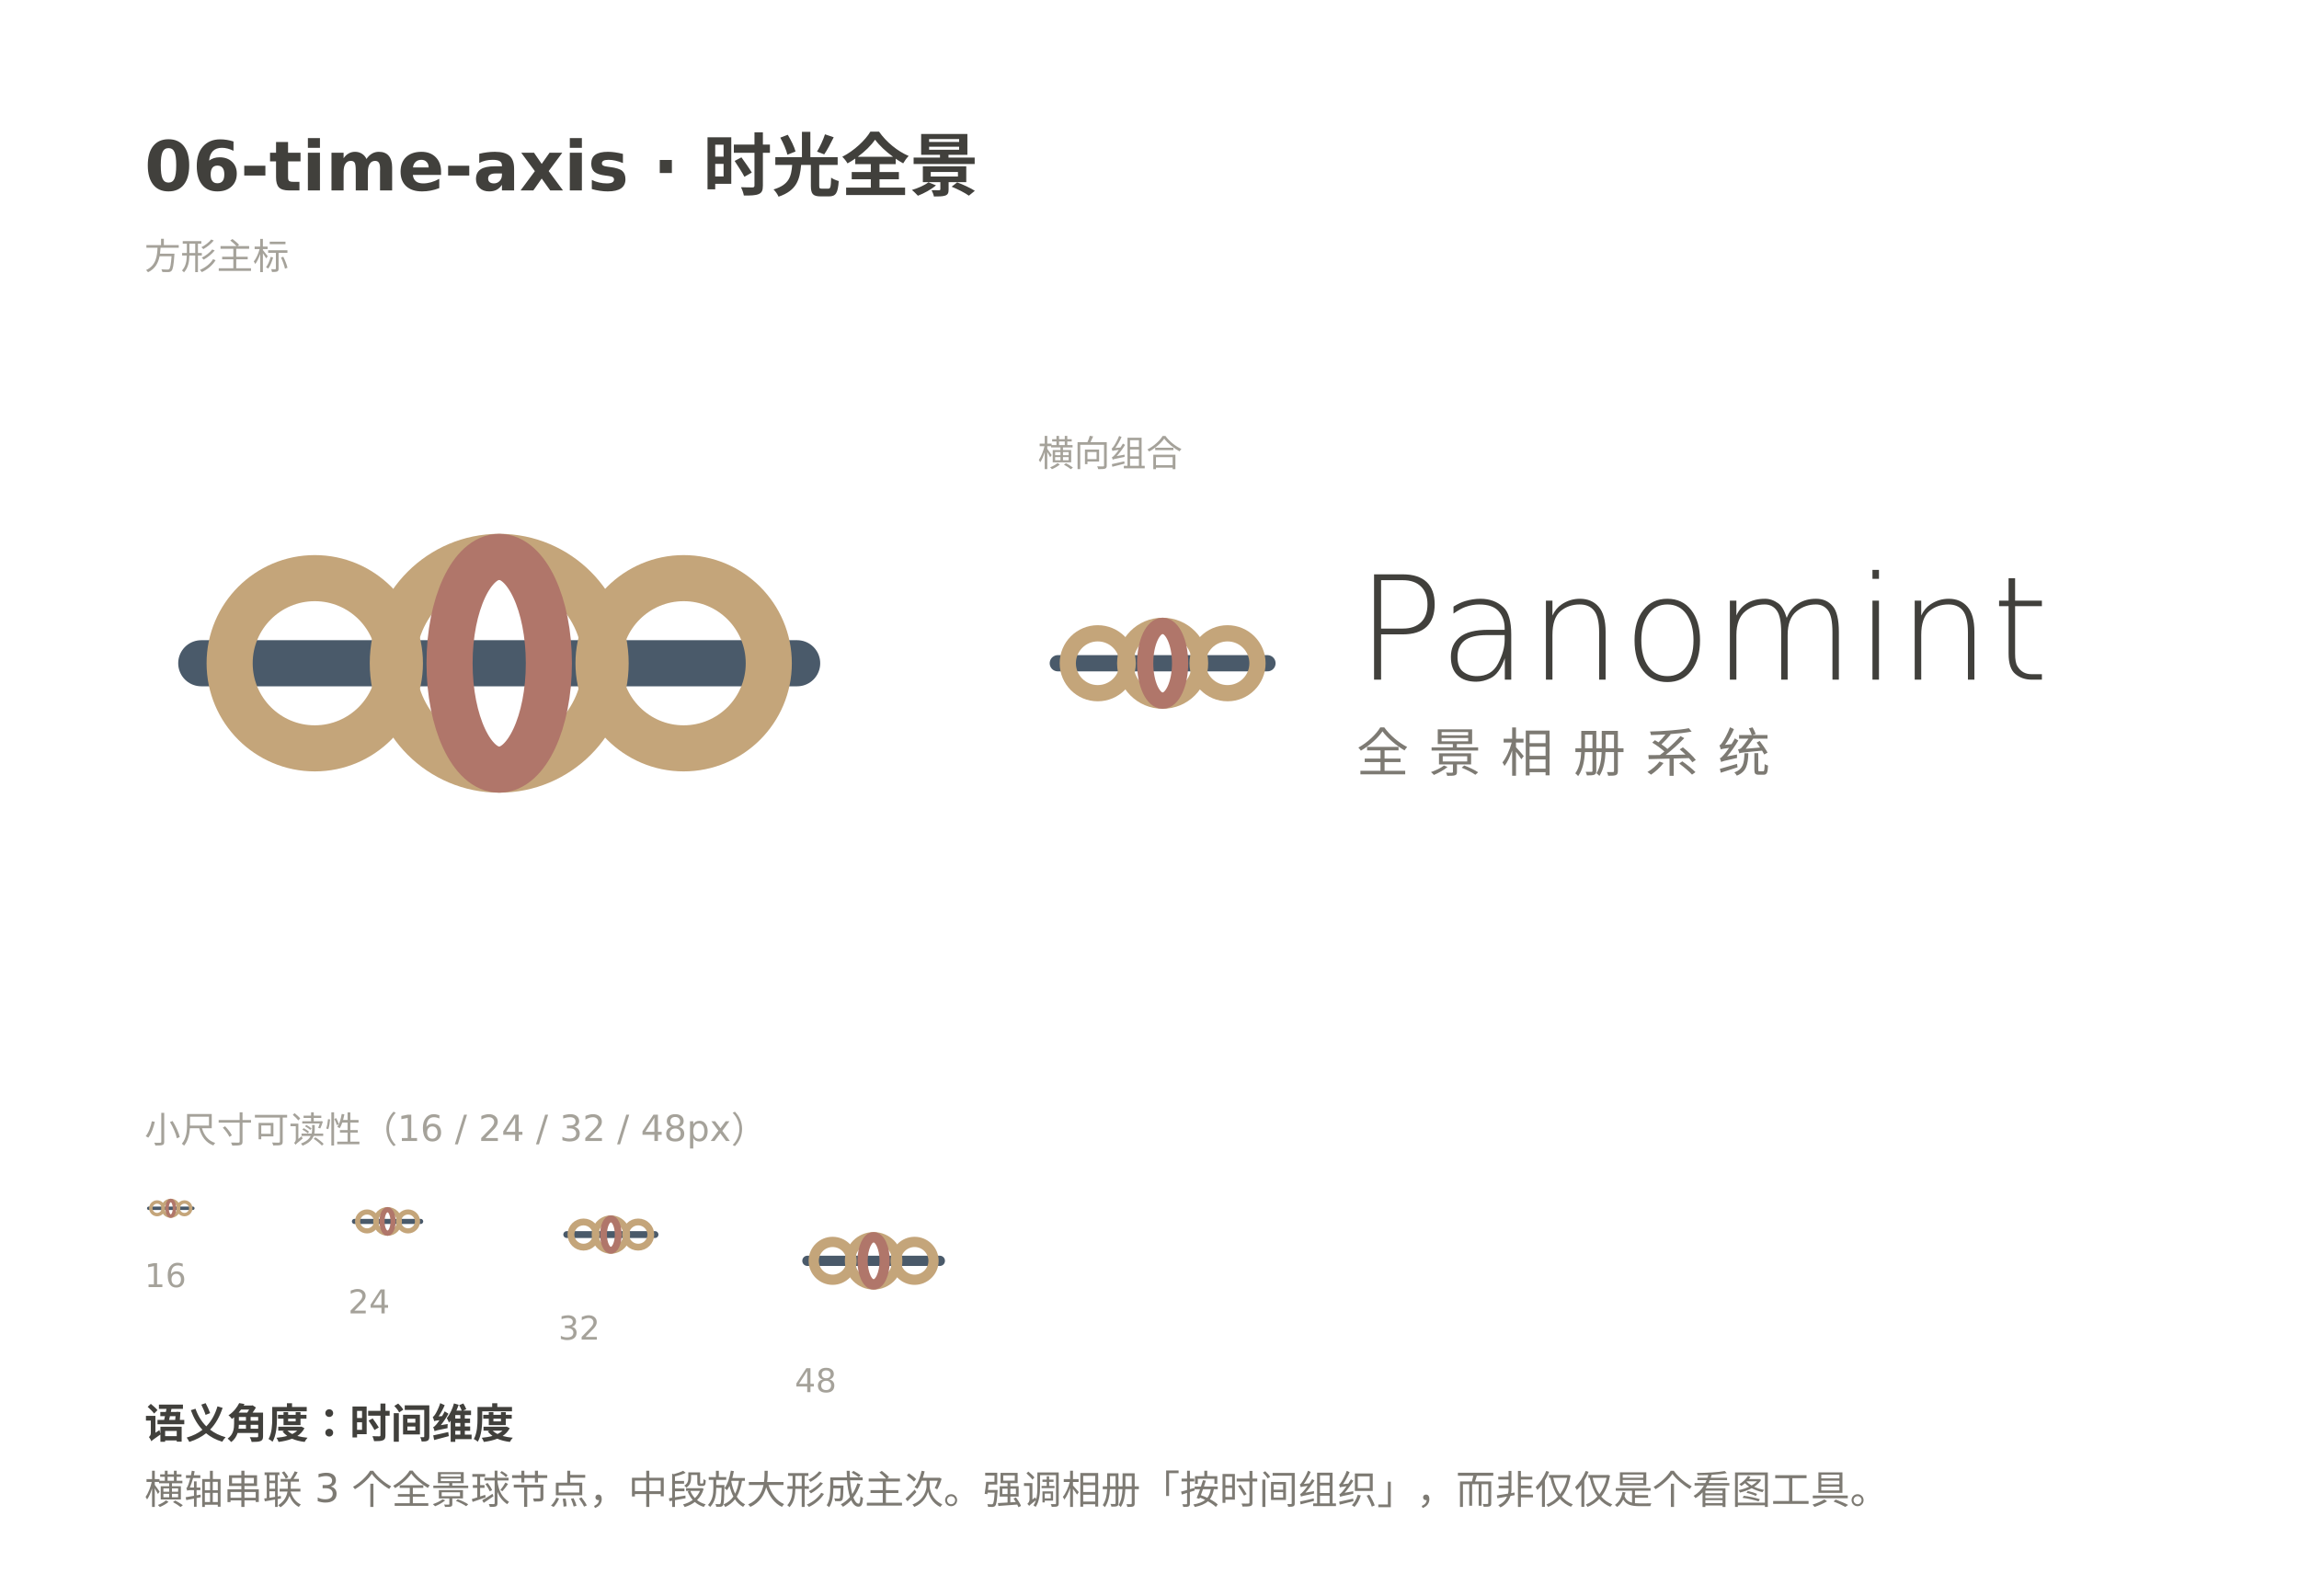
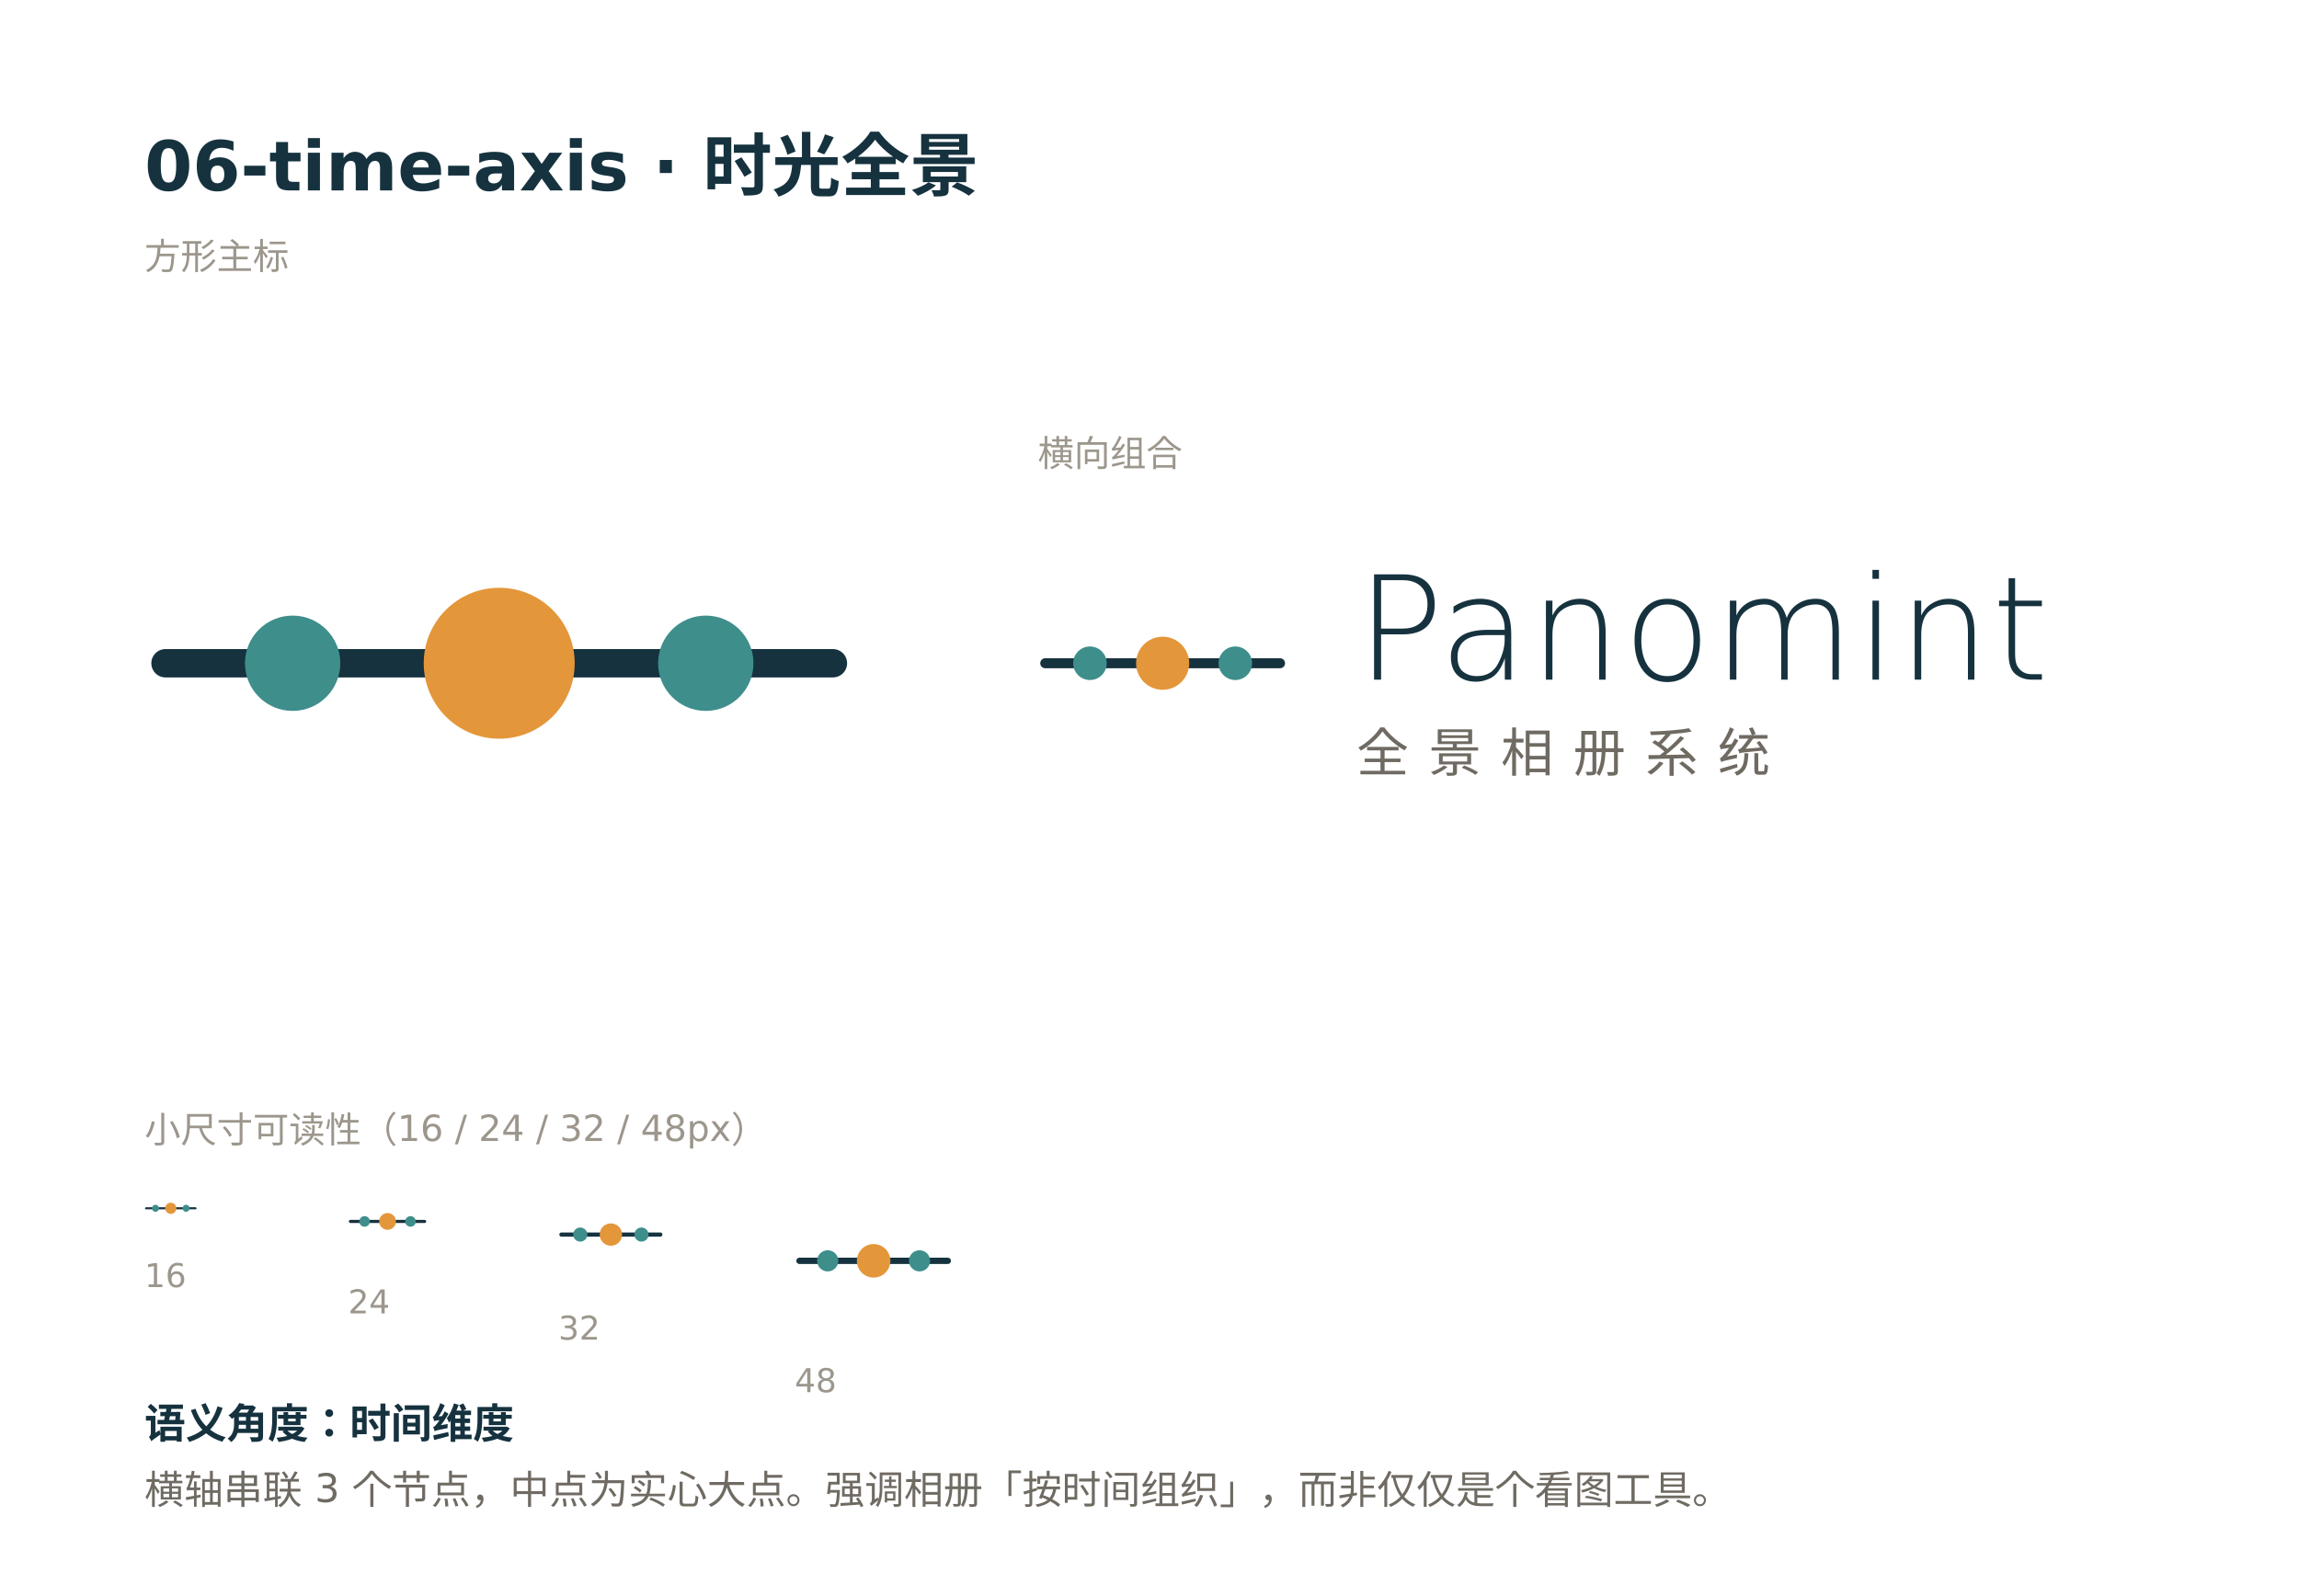
<svg xmlns="http://www.w3.org/2000/svg" width="700" height="486" viewBox="0 0 700 486">
-   <text x="44.0" y="58.0" font-family="&quot;Outfit&quot;,&quot;Segoe UI&quot;,&quot;Noto Sans SC&quot;,&quot;PingFang SC&quot;,&quot;Microsoft YaHei&quot;,&quot;DejaVu Sans&quot;,&quot;Liberation Sans&quot;,&quot;Helvetica Neue&quot;,sans-serif" font-size="21" font-weight="600" fill="#41403c" text-anchor="start">06-time-axis  ·  时光全景</text>
-   <text x="44.0" y="82.0" font-family="&quot;Outfit&quot;,&quot;Segoe UI&quot;,&quot;Noto Sans SC&quot;,&quot;PingFang SC&quot;,&quot;Microsoft YaHei&quot;,&quot;DejaVu Sans&quot;,&quot;Liberation Sans&quot;,&quot;Helvetica Neue&quot;,sans-serif" font-size="11" font-weight="400" fill="#a5a29a" text-anchor="start">方形主标</text>
+   <text x="44.0" y="58.0" font-family="&quot;Outfit&quot;,&quot;Segoe UI&quot;,&quot;Noto Sans SC&quot;,&quot;PingFang SC&quot;,&quot;Microsoft YaHei&quot;,&quot;DejaVu Sans&quot;,&quot;Liberation Sans&quot;,&quot;Helvetica Neue&quot;,sans-serif" font-size="21" font-weight="600" fill="#16323F" text-anchor="start">06-time-axis  ·  时光全景</text>
+   <text x="44.0" y="82.0" font-family="&quot;Outfit&quot;,&quot;Segoe UI&quot;,&quot;Noto Sans SC&quot;,&quot;PingFang SC&quot;,&quot;Microsoft YaHei&quot;,&quot;DejaVu Sans&quot;,&quot;Liberation Sans&quot;,&quot;Helvetica Neue&quot;,sans-serif" font-size="11" font-weight="400" fill="#9c968c" text-anchor="start">方形主标</text>
  <svg x="44" y="94" width="216" height="216" viewBox="0 0 100 100" fill="none">
-     <line x1="8" y1="50" x2="92" y2="50" fill="none" stroke="#4a5a6a" stroke-width="6.5" stroke-linecap="round" stroke-linejoin="round" />
-     <circle cx="24" cy="50" r="12" fill="none" stroke="#c4a57a" stroke-width="6.5" stroke-linecap="round" stroke-linejoin="round" />
-     <circle cx="50" cy="50" r="15" fill="none" stroke="#c4a57a" stroke-width="6.5" stroke-linecap="round" stroke-linejoin="round" />
-     <circle cx="76" cy="50" r="12" fill="none" stroke="#c4a57a" stroke-width="6.5" stroke-linecap="round" stroke-linejoin="round" />
-     <ellipse cx="50" cy="50" rx="7" ry="15" fill="none" stroke="#b0766a" stroke-width="6.5" stroke-linecap="round" stroke-linejoin="round" />
+     <g transform="translate(50 50) scale(1.12) translate(-50 -50)">
+       <line x1="8" y1="50" x2="92" y2="50" fill="none" stroke="#16323F" stroke-width="3.57" stroke-linecap="round" stroke-linejoin="round" />
+       <circle cx="24" cy="50" r="6" fill="#3E8E8C" stroke="none" />
+       <circle cx="50" cy="50" r="9.5" fill="#E4963A" stroke="none" />
+       <circle cx="76" cy="50" r="6" fill="#3E8E8C" stroke="none" />
+     </g>
  </svg>
-   <text x="316.0" y="142.0" font-family="&quot;Outfit&quot;,&quot;Segoe UI&quot;,&quot;Noto Sans SC&quot;,&quot;PingFang SC&quot;,&quot;Microsoft YaHei&quot;,&quot;DejaVu Sans&quot;,&quot;Liberation Sans&quot;,&quot;Helvetica Neue&quot;,sans-serif" font-size="11" font-weight="400" fill="#a5a29a" text-anchor="start">横向组合</text>
+   <text x="316.0" y="142.0" font-family="&quot;Outfit&quot;,&quot;Segoe UI&quot;,&quot;Noto Sans SC&quot;,&quot;PingFang SC&quot;,&quot;Microsoft YaHei&quot;,&quot;DejaVu Sans&quot;,&quot;Liberation Sans&quot;,&quot;Helvetica Neue&quot;,sans-serif" font-size="11" font-weight="400" fill="#9c968c" text-anchor="start">横向组合</text>
  <svg x="316" y="154" width="340" height="96" viewBox="0 0 340 96">
    <svg x="0" y="10" width="76" height="76" viewBox="0 0 100 100">
-       <line x1="8" y1="50" x2="92" y2="50" fill="none" stroke="#4a5a6a" stroke-width="6.5" stroke-linecap="round" stroke-linejoin="round" />
-       <circle cx="24" cy="50" r="12" fill="none" stroke="#c4a57a" stroke-width="6.5" stroke-linecap="round" stroke-linejoin="round" />
-       <circle cx="50" cy="50" r="15" fill="none" stroke="#c4a57a" stroke-width="6.5" stroke-linecap="round" stroke-linejoin="round" />
-       <circle cx="76" cy="50" r="12" fill="none" stroke="#c4a57a" stroke-width="6.5" stroke-linecap="round" stroke-linejoin="round" />
-       <ellipse cx="50" cy="50" rx="7" ry="15" fill="none" stroke="#b0766a" stroke-width="6.5" stroke-linecap="round" stroke-linejoin="round" />
+       <g transform="translate(50 50) scale(1.12) translate(-50 -50)">
+         <line x1="8" y1="50" x2="92" y2="50" fill="none" stroke="#16323F" stroke-width="3.57" stroke-linecap="round" stroke-linejoin="round" />
+         <circle cx="24" cy="50" r="6" fill="#3E8E8C" stroke="none" />
+         <circle cx="50" cy="50" r="9.5" fill="#E4963A" stroke="none" />
+         <circle cx="76" cy="50" r="6" fill="#3E8E8C" stroke="none" />
+       </g>
    </svg>
-     <text x="97.0" y="53.0" font-family="&quot;Outfit&quot;,&quot;Segoe UI&quot;,&quot;Noto Sans SC&quot;,&quot;PingFang SC&quot;,&quot;Microsoft YaHei&quot;,&quot;DejaVu Sans&quot;,&quot;Liberation Sans&quot;,&quot;Helvetica Neue&quot;,sans-serif" font-size="44" font-weight="300" fill="#41403c" text-anchor="start" letter-spacing="0.6">Panomint</text>
-     <text x="97.0" y="81.0" font-family="&quot;Outfit&quot;,&quot;Segoe UI&quot;,&quot;Noto Sans SC&quot;,&quot;PingFang SC&quot;,&quot;Microsoft YaHei&quot;,&quot;DejaVu Sans&quot;,&quot;Liberation Sans&quot;,&quot;Helvetica Neue&quot;,sans-serif" font-size="16" font-weight="300" fill="#7d7a73" text-anchor="start" letter-spacing="6">全景相册系统</text>
+     <text x="97.0" y="53.0" font-family="&quot;Outfit&quot;,&quot;Segoe UI&quot;,&quot;Noto Sans SC&quot;,&quot;PingFang SC&quot;,&quot;Microsoft YaHei&quot;,&quot;DejaVu Sans&quot;,&quot;Liberation Sans&quot;,&quot;Helvetica Neue&quot;,sans-serif" font-size="44" font-weight="300" fill="#16323F" text-anchor="start" letter-spacing="0.6">Panomint</text>
+     <text x="97.0" y="81.0" font-family="&quot;Outfit&quot;,&quot;Segoe UI&quot;,&quot;Noto Sans SC&quot;,&quot;PingFang SC&quot;,&quot;Microsoft YaHei&quot;,&quot;DejaVu Sans&quot;,&quot;Liberation Sans&quot;,&quot;Helvetica Neue&quot;,sans-serif" font-size="16" font-weight="300" fill="#6f6a62" text-anchor="start" letter-spacing="6">全景相册系统</text>
  </svg>
-   <text x="44.0" y="348.0" font-family="&quot;Outfit&quot;,&quot;Segoe UI&quot;,&quot;Noto Sans SC&quot;,&quot;PingFang SC&quot;,&quot;Microsoft YaHei&quot;,&quot;DejaVu Sans&quot;,&quot;Liberation Sans&quot;,&quot;Helvetica Neue&quot;,sans-serif" font-size="11" font-weight="400" fill="#a5a29a" text-anchor="start">小尺寸可读性（16 / 24 / 32 / 48px）</text>
+   <text x="44.0" y="348.0" font-family="&quot;Outfit&quot;,&quot;Segoe UI&quot;,&quot;Noto Sans SC&quot;,&quot;PingFang SC&quot;,&quot;Microsoft YaHei&quot;,&quot;DejaVu Sans&quot;,&quot;Liberation Sans&quot;,&quot;Helvetica Neue&quot;,sans-serif" font-size="11" font-weight="400" fill="#9c968c" text-anchor="start">小尺寸可读性（16 / 24 / 32 / 48px）</text>
  <svg x="44" y="360" width="16" height="16" viewBox="0 0 100 100" fill="none">
-     <line x1="8" y1="50" x2="92" y2="50" fill="none" stroke="#4a5a6a" stroke-width="6.5" stroke-linecap="round" stroke-linejoin="round" />
-     <circle cx="24" cy="50" r="12" fill="none" stroke="#c4a57a" stroke-width="6.5" stroke-linecap="round" stroke-linejoin="round" />
-     <circle cx="50" cy="50" r="15" fill="none" stroke="#c4a57a" stroke-width="6.5" stroke-linecap="round" stroke-linejoin="round" />
-     <circle cx="76" cy="50" r="12" fill="none" stroke="#c4a57a" stroke-width="6.5" stroke-linecap="round" stroke-linejoin="round" />
-     <ellipse cx="50" cy="50" rx="7" ry="15" fill="none" stroke="#b0766a" stroke-width="6.5" stroke-linecap="round" stroke-linejoin="round" />
+     <g transform="translate(50 50) scale(1.12) translate(-50 -50)">
+       <line x1="8" y1="50" x2="92" y2="50" fill="none" stroke="#16323F" stroke-width="3.57" stroke-linecap="round" stroke-linejoin="round" />
+       <circle cx="24" cy="50" r="6" fill="#3E8E8C" stroke="none" />
+       <circle cx="50" cy="50" r="9.5" fill="#E4963A" stroke="none" />
+       <circle cx="76" cy="50" r="6" fill="#3E8E8C" stroke="none" />
+     </g>
  </svg>
-   <text x="44.0" y="392.0" font-family="&quot;Outfit&quot;,&quot;Segoe UI&quot;,&quot;Noto Sans SC&quot;,&quot;PingFang SC&quot;,&quot;Microsoft YaHei&quot;,&quot;DejaVu Sans&quot;,&quot;Liberation Sans&quot;,&quot;Helvetica Neue&quot;,sans-serif" font-size="10" font-weight="400" fill="#a5a29a" text-anchor="start">16</text>
+   <text x="44.0" y="392.0" font-family="&quot;Outfit&quot;,&quot;Segoe UI&quot;,&quot;Noto Sans SC&quot;,&quot;PingFang SC&quot;,&quot;Microsoft YaHei&quot;,&quot;DejaVu Sans&quot;,&quot;Liberation Sans&quot;,&quot;Helvetica Neue&quot;,sans-serif" font-size="10" font-weight="400" fill="#9c968c" text-anchor="start">16</text>
  <svg x="106" y="360" width="24" height="24" viewBox="0 0 100 100" fill="none">
-     <line x1="8" y1="50" x2="92" y2="50" fill="none" stroke="#4a5a6a" stroke-width="6.5" stroke-linecap="round" stroke-linejoin="round" />
-     <circle cx="24" cy="50" r="12" fill="none" stroke="#c4a57a" stroke-width="6.5" stroke-linecap="round" stroke-linejoin="round" />
-     <circle cx="50" cy="50" r="15" fill="none" stroke="#c4a57a" stroke-width="6.5" stroke-linecap="round" stroke-linejoin="round" />
-     <circle cx="76" cy="50" r="12" fill="none" stroke="#c4a57a" stroke-width="6.5" stroke-linecap="round" stroke-linejoin="round" />
-     <ellipse cx="50" cy="50" rx="7" ry="15" fill="none" stroke="#b0766a" stroke-width="6.5" stroke-linecap="round" stroke-linejoin="round" />
+     <g transform="translate(50 50) scale(1.12) translate(-50 -50)">
+       <line x1="8" y1="50" x2="92" y2="50" fill="none" stroke="#16323F" stroke-width="3.57" stroke-linecap="round" stroke-linejoin="round" />
+       <circle cx="24" cy="50" r="6" fill="#3E8E8C" stroke="none" />
+       <circle cx="50" cy="50" r="9.5" fill="#E4963A" stroke="none" />
+       <circle cx="76" cy="50" r="6" fill="#3E8E8C" stroke="none" />
+     </g>
  </svg>
-   <text x="106.0" y="400.0" font-family="&quot;Outfit&quot;,&quot;Segoe UI&quot;,&quot;Noto Sans SC&quot;,&quot;PingFang SC&quot;,&quot;Microsoft YaHei&quot;,&quot;DejaVu Sans&quot;,&quot;Liberation Sans&quot;,&quot;Helvetica Neue&quot;,sans-serif" font-size="10" font-weight="400" fill="#a5a29a" text-anchor="start">24</text>
+   <text x="106.0" y="400.0" font-family="&quot;Outfit&quot;,&quot;Segoe UI&quot;,&quot;Noto Sans SC&quot;,&quot;PingFang SC&quot;,&quot;Microsoft YaHei&quot;,&quot;DejaVu Sans&quot;,&quot;Liberation Sans&quot;,&quot;Helvetica Neue&quot;,sans-serif" font-size="10" font-weight="400" fill="#9c968c" text-anchor="start">24</text>
  <svg x="170" y="360" width="32" height="32" viewBox="0 0 100 100" fill="none">
-     <line x1="8" y1="50" x2="92" y2="50" fill="none" stroke="#4a5a6a" stroke-width="6.5" stroke-linecap="round" stroke-linejoin="round" />
-     <circle cx="24" cy="50" r="12" fill="none" stroke="#c4a57a" stroke-width="6.5" stroke-linecap="round" stroke-linejoin="round" />
-     <circle cx="50" cy="50" r="15" fill="none" stroke="#c4a57a" stroke-width="6.5" stroke-linecap="round" stroke-linejoin="round" />
-     <circle cx="76" cy="50" r="12" fill="none" stroke="#c4a57a" stroke-width="6.5" stroke-linecap="round" stroke-linejoin="round" />
-     <ellipse cx="50" cy="50" rx="7" ry="15" fill="none" stroke="#b0766a" stroke-width="6.5" stroke-linecap="round" stroke-linejoin="round" />
+     <g transform="translate(50 50) scale(1.12) translate(-50 -50)">
+       <line x1="8" y1="50" x2="92" y2="50" fill="none" stroke="#16323F" stroke-width="3.57" stroke-linecap="round" stroke-linejoin="round" />
+       <circle cx="24" cy="50" r="6" fill="#3E8E8C" stroke="none" />
+       <circle cx="50" cy="50" r="9.5" fill="#E4963A" stroke="none" />
+       <circle cx="76" cy="50" r="6" fill="#3E8E8C" stroke="none" />
+     </g>
  </svg>
-   <text x="170.0" y="408.0" font-family="&quot;Outfit&quot;,&quot;Segoe UI&quot;,&quot;Noto Sans SC&quot;,&quot;PingFang SC&quot;,&quot;Microsoft YaHei&quot;,&quot;DejaVu Sans&quot;,&quot;Liberation Sans&quot;,&quot;Helvetica Neue&quot;,sans-serif" font-size="10" font-weight="400" fill="#a5a29a" text-anchor="start">32</text>
+   <text x="170.0" y="408.0" font-family="&quot;Outfit&quot;,&quot;Segoe UI&quot;,&quot;Noto Sans SC&quot;,&quot;PingFang SC&quot;,&quot;Microsoft YaHei&quot;,&quot;DejaVu Sans&quot;,&quot;Liberation Sans&quot;,&quot;Helvetica Neue&quot;,sans-serif" font-size="10" font-weight="400" fill="#9c968c" text-anchor="start">32</text>
  <svg x="242" y="360" width="48" height="48" viewBox="0 0 100 100" fill="none">
-     <line x1="8" y1="50" x2="92" y2="50" fill="none" stroke="#4a5a6a" stroke-width="6.5" stroke-linecap="round" stroke-linejoin="round" />
-     <circle cx="24" cy="50" r="12" fill="none" stroke="#c4a57a" stroke-width="6.5" stroke-linecap="round" stroke-linejoin="round" />
-     <circle cx="50" cy="50" r="15" fill="none" stroke="#c4a57a" stroke-width="6.5" stroke-linecap="round" stroke-linejoin="round" />
-     <circle cx="76" cy="50" r="12" fill="none" stroke="#c4a57a" stroke-width="6.5" stroke-linecap="round" stroke-linejoin="round" />
-     <ellipse cx="50" cy="50" rx="7" ry="15" fill="none" stroke="#b0766a" stroke-width="6.5" stroke-linecap="round" stroke-linejoin="round" />
+     <g transform="translate(50 50) scale(1.12) translate(-50 -50)">
+       <line x1="8" y1="50" x2="92" y2="50" fill="none" stroke="#16323F" stroke-width="3.57" stroke-linecap="round" stroke-linejoin="round" />
+       <circle cx="24" cy="50" r="6" fill="#3E8E8C" stroke="none" />
+       <circle cx="50" cy="50" r="9.5" fill="#E4963A" stroke="none" />
+       <circle cx="76" cy="50" r="6" fill="#3E8E8C" stroke="none" />
+     </g>
  </svg>
-   <text x="242.0" y="424.0" font-family="&quot;Outfit&quot;,&quot;Segoe UI&quot;,&quot;Noto Sans SC&quot;,&quot;PingFang SC&quot;,&quot;Microsoft YaHei&quot;,&quot;DejaVu Sans&quot;,&quot;Liberation Sans&quot;,&quot;Helvetica Neue&quot;,sans-serif" font-size="10" font-weight="400" fill="#a5a29a" text-anchor="start">48</text>
-   <text x="44.0" y="438.0" font-family="&quot;Outfit&quot;,&quot;Segoe UI&quot;,&quot;Noto Sans SC&quot;,&quot;PingFang SC&quot;,&quot;Microsoft YaHei&quot;,&quot;DejaVu Sans&quot;,&quot;Liberation Sans&quot;,&quot;Helvetica Neue&quot;,sans-serif" font-size="12.5" font-weight="600" fill="#41403c" text-anchor="start">语义角度：时间维度</text>
-   <text x="44.0" y="458.0" font-family="&quot;Outfit&quot;,&quot;Segoe UI&quot;,&quot;Noto Sans SC&quot;,&quot;PingFang SC&quot;,&quot;Microsoft YaHei&quot;,&quot;DejaVu Sans&quot;,&quot;Liberation Sans&quot;,&quot;Helvetica Neue&quot;,sans-serif" font-size="12" font-weight="400" fill="#7d7a73" text-anchor="start">横轴串联 3 个全景球节点，中段放大形成主次。强调相册「按时间组织」，而非仅仅是个看图工具。</text>
-   <text x="44.0" y="475.0" font-family="&quot;Outfit&quot;,&quot;Segoe UI&quot;,&quot;Noto Sans SC&quot;,&quot;PingFang SC&quot;,&quot;Microsoft YaHei&quot;,&quot;DejaVu Sans&quot;,&quot;Liberation Sans&quot;,&quot;Helvetica Neue&quot;,sans-serif" font-size="12" font-weight="400" fill="#7d7a73" text-anchor="start" />
+   <text x="242.0" y="424.0" font-family="&quot;Outfit&quot;,&quot;Segoe UI&quot;,&quot;Noto Sans SC&quot;,&quot;PingFang SC&quot;,&quot;Microsoft YaHei&quot;,&quot;DejaVu Sans&quot;,&quot;Liberation Sans&quot;,&quot;Helvetica Neue&quot;,sans-serif" font-size="10" font-weight="400" fill="#9c968c" text-anchor="start">48</text>
+   <text x="44.0" y="438.0" font-family="&quot;Outfit&quot;,&quot;Segoe UI&quot;,&quot;Noto Sans SC&quot;,&quot;PingFang SC&quot;,&quot;Microsoft YaHei&quot;,&quot;DejaVu Sans&quot;,&quot;Liberation Sans&quot;,&quot;Helvetica Neue&quot;,sans-serif" font-size="12.5" font-weight="600" fill="#16323F" text-anchor="start">语义角度：时间维度</text>
+   <text x="44.0" y="458.0" font-family="&quot;Outfit&quot;,&quot;Segoe UI&quot;,&quot;Noto Sans SC&quot;,&quot;PingFang SC&quot;,&quot;Microsoft YaHei&quot;,&quot;DejaVu Sans&quot;,&quot;Liberation Sans&quot;,&quot;Helvetica Neue&quot;,sans-serif" font-size="12" font-weight="400" fill="#6f6a62" text-anchor="start">横轴串联 3 个节点，中点为实心大点。强调相册「按时间组织」，而非仅仅是个看图工具。</text>
+   <text x="44.0" y="475.0" font-family="&quot;Outfit&quot;,&quot;Segoe UI&quot;,&quot;Noto Sans SC&quot;,&quot;PingFang SC&quot;,&quot;Microsoft YaHei&quot;,&quot;DejaVu Sans&quot;,&quot;Liberation Sans&quot;,&quot;Helvetica Neue&quot;,sans-serif" font-size="12" font-weight="400" fill="#6f6a62" text-anchor="start" />
</svg>
